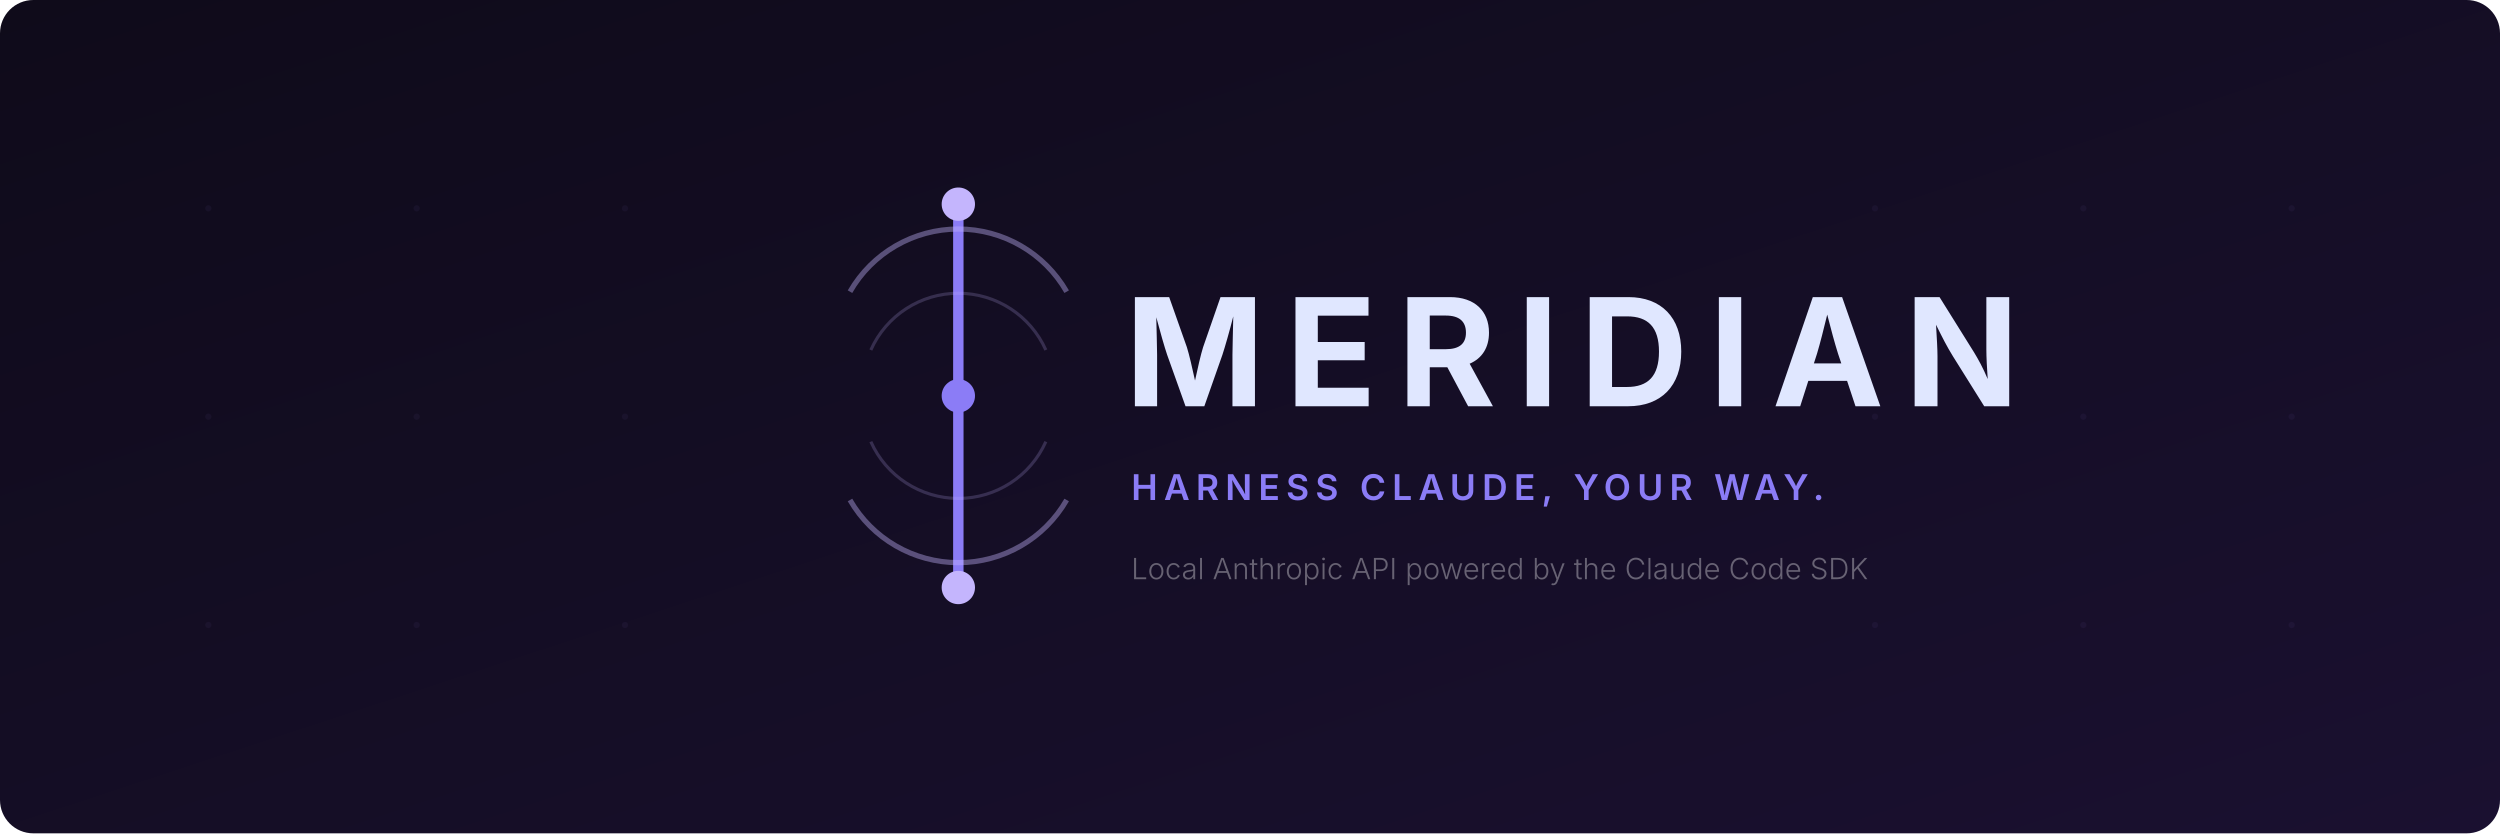
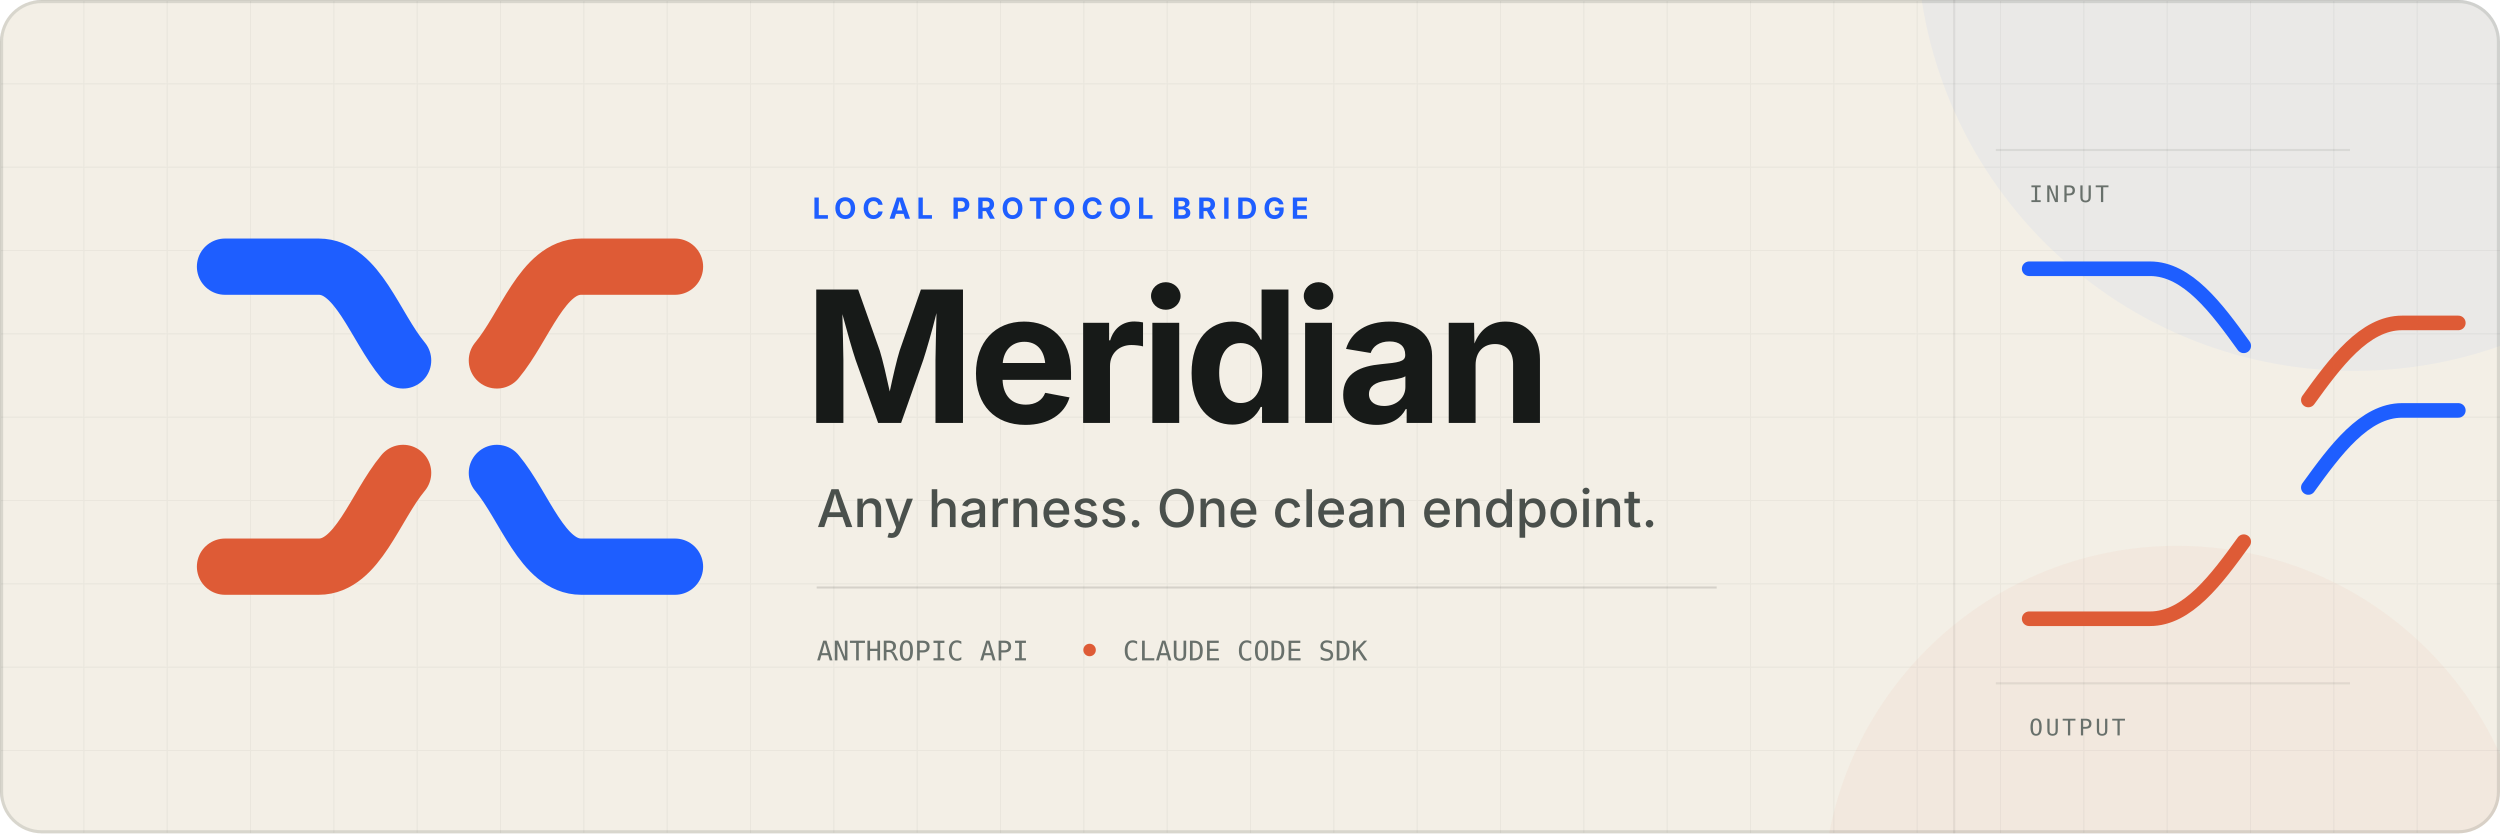
- <svg xmlns="http://www.w3.org/2000/svg" viewBox="0 0 1200 400" fill="none">
+ <svg xmlns="http://www.w3.org/2000/svg" viewBox="0 0 1200 400" fill="none" role="img" aria-labelledby="title desc">
  <defs>
-     <linearGradient id="bg" x1="0%" y1="0%" x2="100%" y2="100%">
-       <stop offset="0%" stop-color="#0f0b1a" />
-       <stop offset="100%" stop-color="#1a1030" />
-     </linearGradient>
+     <pattern id="grid" width="40" height="40" patternUnits="userSpaceOnUse">
+       <path d="M40 0H0V40" stroke="#171A18" stroke-opacity=".045" />
+     </pattern>
+     <clipPath id="frame">
+       <rect width="1200" height="400" rx="20" />
+     </clipPath>
  </defs>
-   <rect width="1200" height="400" rx="16" fill="url(#bg)" />
-   <g opacity="0.05" fill="#a78bfa">
-     <circle cx="100" cy="100" r="1.5" />
-     <circle cx="200" cy="100" r="1.5" />
-     <circle cx="300" cy="100" r="1.5" />
-     <circle cx="100" cy="200" r="1.5" />
-     <circle cx="200" cy="200" r="1.5" />
-     <circle cx="300" cy="200" r="1.5" />
-     <circle cx="100" cy="300" r="1.5" />
-     <circle cx="200" cy="300" r="1.5" />
-     <circle cx="300" cy="300" r="1.5" />
-     <circle cx="900" cy="100" r="1.5" />
-     <circle cx="1000" cy="100" r="1.5" />
-     <circle cx="1100" cy="100" r="1.5" />
-     <circle cx="900" cy="200" r="1.5" />
-     <circle cx="1000" cy="200" r="1.5" />
-     <circle cx="1100" cy="200" r="1.5" />
-     <circle cx="900" cy="300" r="1.5" />
-     <circle cx="1000" cy="300" r="1.5" />
-     <circle cx="1100" cy="300" r="1.5" />
+   <g clip-path="url(#frame)">
+     <rect width="1200" height="400" fill="#F3EFE6" />
+     <rect width="1200" height="400" fill="url(#grid)" />
+     <circle cx="1130" cy="-32" r="210" fill="#1E5EFF" opacity=".045" />
+     <circle cx="1045" cy="432" r="170" fill="#DE5B36" opacity=".05" />
+     <path d="M938 0V400" stroke="#171A18" stroke-opacity=".07" />
+     <path d="M958 72H1128M958 328H1128" stroke="#171A18" stroke-opacity=".08" />
  </g>
-   <g transform="translate(380, 90)">
-     <line x1="80" y1="8" x2="80" y2="192" stroke="#8B7CF6" stroke-width="5" stroke-linecap="round" />
-     <path d="M28 50 A60 60 0 0 1 132 50" fill="none" stroke="#C4B5FD" stroke-width="2.5" opacity="0.4" />
-     <path d="M28 150 A60 60 0 0 0 132 150" fill="none" stroke="#C4B5FD" stroke-width="2.5" opacity="0.4" />
-     <path d="M38 78 A46 46 0 0 1 122 78" fill="none" stroke="#C4B5FD" stroke-width="1.5" opacity="0.2" />
-     <path d="M38 122 A46 46 0 0 0 122 122" fill="none" stroke="#C4B5FD" stroke-width="1.5" opacity="0.2" />
-     <circle cx="80" cy="8" r="8" fill="#C4B5FD" />
-     <circle cx="80" cy="192" r="8" fill="#C4B5FD" />
-     <circle cx="80" cy="100" r="8" fill="#8B7CF6" />
+   <rect x=".75" y=".75" width="1198.5" height="398.5" rx="19.25" stroke="#171A18" stroke-opacity=".12" stroke-width="1.5" />
+   <g transform="translate(72 56) scale(12)">
+     <path d="M3 6H6.75C8.3 6 9 8.4 10.125 9.75 M13.875 14.25C15 15.6 15.7 18 17.25 18H21" stroke="#1E5EFF" stroke-width="2.25" stroke-linecap="round" stroke-linejoin="round" />
+     <path d="M3 18H6.75C8.3 18 9 15.6 10.125 14.25 M13.875 9.75C15 8.4 15.7 6 17.25 6H21" stroke="#DE5B36" stroke-width="2.25" stroke-linecap="round" stroke-linejoin="round" />
  </g>
-   <text x="540" y="195" font-family="Inter, -apple-system, 'SF Pro Display', 'Segoe UI', Helvetica, Arial, sans-serif" font-size="72" font-weight="700" fill="#e0e7ff" letter-spacing="10">MERIDIAN</text>
-   <text x="543" y="240" font-family="Inter, -apple-system, 'SF Pro Display', 'Segoe UI', Helvetica, Arial, sans-serif" font-size="17" font-weight="600" fill="#8B7CF6" letter-spacing="3">HARNESS CLAUDE, YOUR WAY.</text>
-   <text x="543" y="278" font-family="Inter, -apple-system, 'SF Pro Display', 'Segoe UI', Helvetica, Arial, sans-serif" font-size="14" font-weight="300" fill="rgba(255,255,255,0.35)">Local Anthropic API powered by the Claude Code SDK</text>
+   <text x="390" y="105" font-family="'Instrument Sans', Inter, -apple-system, BlinkMacSystemFont, 'Segoe UI', sans-serif" font-size="14" font-weight="650" letter-spacing="2.8" fill="#1E5EFF">LOCAL PROTOCOL BRIDGE</text>
+   <text x="386" y="203" font-family="'Instrument Sans', Inter, -apple-system, BlinkMacSystemFont, 'Segoe UI', sans-serif" font-size="88" font-weight="650" letter-spacing="-3" fill="#171A18">Meridian</text>
+   <text x="392" y="253" font-family="'Instrument Sans', Inter, -apple-system, BlinkMacSystemFont, 'Segoe UI', sans-serif" font-size="25" font-weight="520" fill="#4A504C">Any harness. One clean endpoint.</text>
+   <path d="M392 282H824" stroke="#171A18" stroke-opacity=".14" />
+   <text x="392" y="317" font-family="'IBM Plex Mono', 'SFMono-Regular', Consolas, monospace" font-size="13" fill="#68706B">ANTHROPIC API</text>
+   <circle cx="523" cy="312" r="3" fill="#DE5B36" />
+   <text x="539" y="317" font-family="'IBM Plex Mono', 'SFMono-Regular', Consolas, monospace" font-size="13" fill="#68706B">CLAUDE CODE SDK</text>
+   <g font-family="'IBM Plex Mono', 'SFMono-Regular', Consolas, monospace" font-size="11" letter-spacing="1.3" fill="#68706B">
+     <text x="974" y="97">INPUT</text>
+     <text x="974" y="353">OUTPUT</text>
+   </g>
+   <path d="M974 129H1032C1050 129 1064 148 1077 166" stroke="#1E5EFF" stroke-width="7" stroke-linecap="round" />
+   <path d="M974 297H1032C1050 297 1064 278 1077 260" stroke="#DE5B36" stroke-width="7" stroke-linecap="round" />
+   <path d="M1108 234C1121 216 1135 197 1153 197H1180" stroke="#1E5EFF" stroke-width="7" stroke-linecap="round" />
+   <path d="M1108 192C1121 174 1135 155 1153 155H1180" stroke="#DE5B36" stroke-width="7" stroke-linecap="round" />
</svg>
